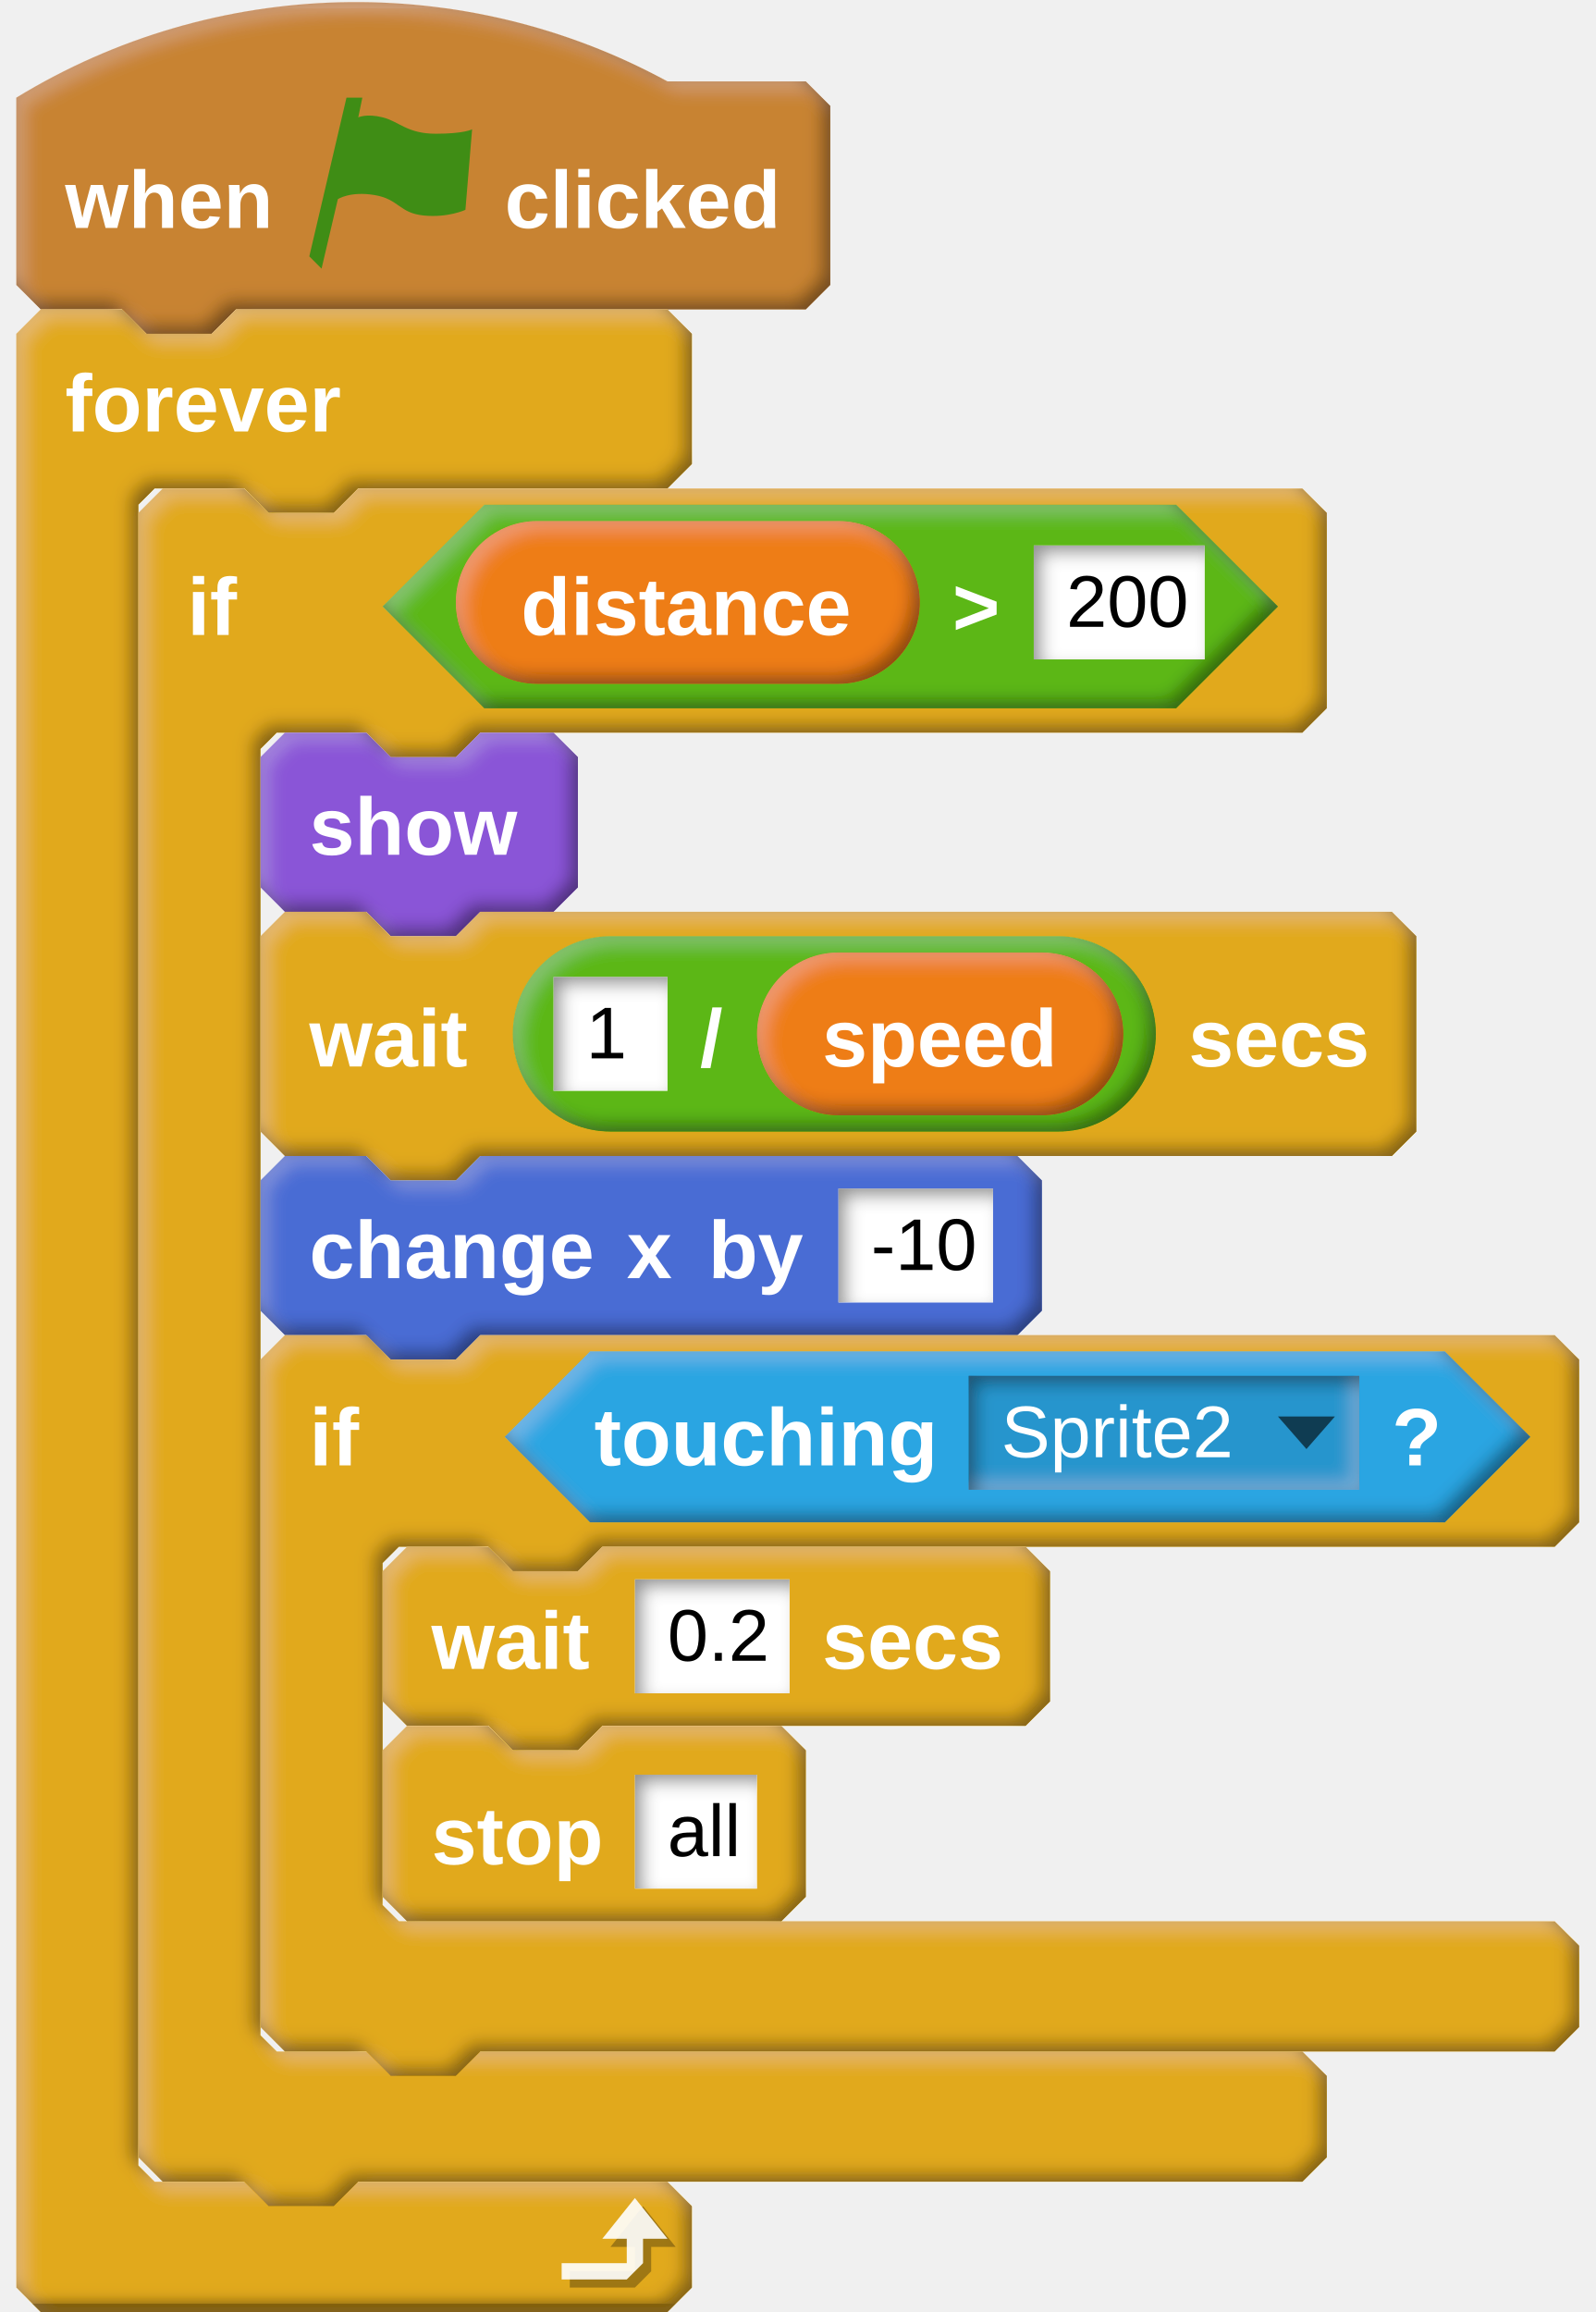
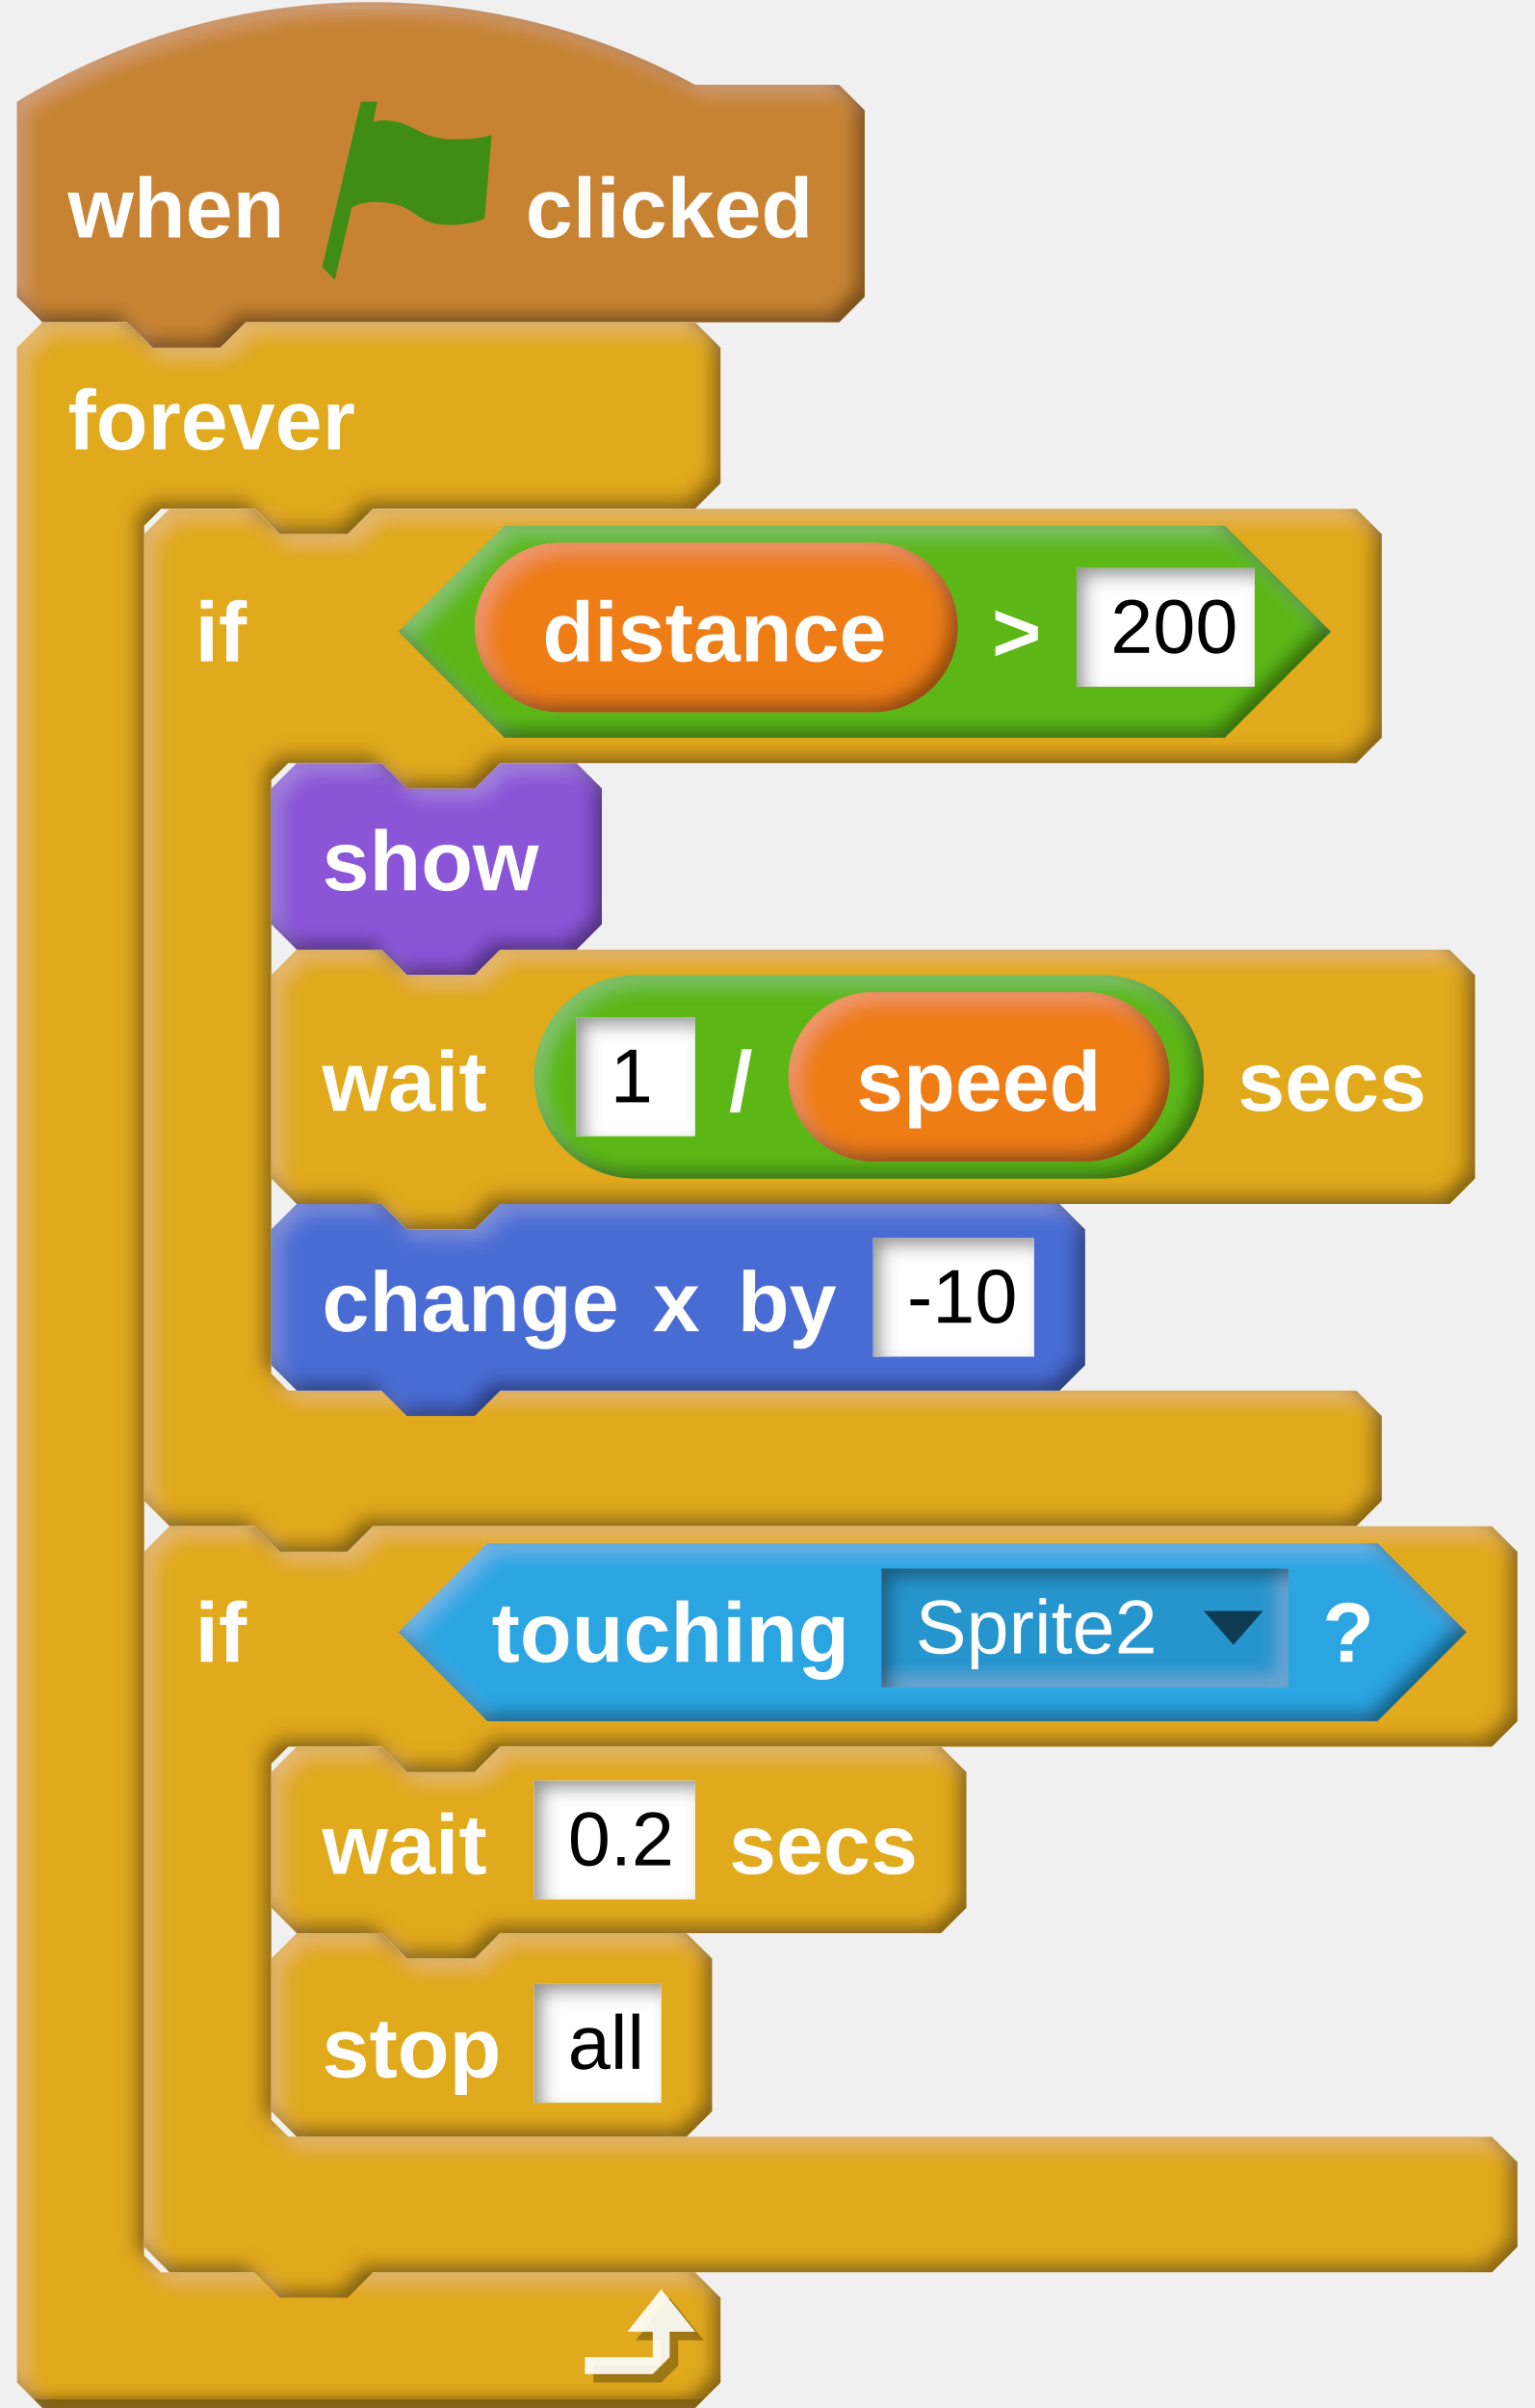
- <svg xmlns="http://www.w3.org/2000/svg" xmlns:xlink="http://www.w3.org/1999/xlink" version="1.1" width="196" height="284">
+ <svg xmlns="http://www.w3.org/2000/svg" xmlns:xlink="http://www.w3.org/1999/xlink" version="1.1" width="181" height="284">
  <defs>
    <filter id="bevelFilter" x0="-50%" y0="-50%" width="200%" height="200%">
      <feGaussianBlur result="blur-1" in="SourceAlpha" stdDeviation="1 1" />
      <feFlood result="flood-2" in="undefined" flood-color="#fff" flood-opacity="0.15" />
      <feOffset result="offset-3" in="blur-1" dx="1" dy="1" />
      <feComposite result="comp-4" operator="arithmetic" in="SourceAlpha" in2="offset-3" k2="1" k3="-1" />
      <feComposite result="comp-5" operator="in" in="flood-2" in2="comp-4" />
      <feFlood result="flood-6" in="undefined" flood-color="#000" flood-opacity="0.7" />
      <feOffset result="offset-7" in="blur-1" dx="-1" dy="-1" />
      <feComposite result="comp-8" operator="arithmetic" in="SourceAlpha" in2="offset-7" k2="1" k3="-1" />
      <feComposite result="comp-9" operator="in" in="flood-6" in2="comp-8" />
      <feMerge result="merge-10">
        <feMergeNode in="SourceGraphic" />
        <feMergeNode in="comp-5" />
        <feMergeNode in="comp-9" />
      </feMerge>
    </filter>
    <filter id="inputBevelFilter" x0="-50%" y0="-50%" width="200%" height="200%">
      <feGaussianBlur result="blur-1" in="SourceAlpha" stdDeviation="1 1" />
      <feFlood result="flood-2" in="undefined" flood-color="#fff" flood-opacity="0.15" />
      <feOffset result="offset-3" in="blur-1" dx="-1" dy="-1" />
      <feComposite result="comp-4" operator="arithmetic" in="SourceAlpha" in2="offset-3" k2="1" k3="-1" />
      <feComposite result="comp-5" operator="in" in="flood-2" in2="comp-4" />
      <feFlood result="flood-6" in="undefined" flood-color="#000" flood-opacity="0.7" />
      <feOffset result="offset-7" in="blur-1" dx="1" dy="1" />
      <feComposite result="comp-8" operator="arithmetic" in="SourceAlpha" in2="offset-7" k2="1" k3="-1" />
      <feComposite result="comp-9" operator="in" in="flood-6" in2="comp-8" />
      <feMerge result="merge-10">
        <feMergeNode in="SourceGraphic" />
        <feMergeNode in="comp-5" />
        <feMergeNode in="comp-9" />
      </feMerge>
    </filter>
    <filter id="inputDarkFilter" x0="-50%" y0="-50%" width="200%" height="200%">
      <feFlood result="flood-1" in="undefined" flood-color="#000" flood-opacity="0.2" />
      <feComposite result="comp-2" operator="in" in="flood-1" in2="SourceAlpha" />
      <feMerge result="merge-3">
        <feMergeNode in="SourceGraphic" />
        <feMergeNode in="comp-2" />
      </feMerge>
    </filter>
    <path d="M1.504 21L0 19.493 4.567 0h1.948l-.5 2.418s1.002-.502 3.006 0c2.006.503 3.008 2.01 6.517 2.01 3.508 0 4.463-.545 4.463-.545l-.823 9.892s-2.137 1.005-5.144.696c-3.007-.307-3.007-2.007-6.014-2.51-3.008-.502-4.512.503-4.512.503L1.504 21z" fill="#3f8d15" id="greenFlag" />
    <path d="M6.724 0C3.01 0 0 2.91 0 6.5c0 2.316 1.253 4.35 3.14 5.5H5.17v-1.256C3.364 10.126 2.07 8.46 2.07 6.5 2.07 4.015 4.152 2 6.723 2c1.14 0 2.184.396 2.993 1.053L8.31 4.13c-.45.344-.398.826.11 1.08L15 8.5 13.858.992c-.083-.547-.514-.714-.963-.37l-1.532 1.172A6.825 6.825 0 0 0 6.723 0z" fill="#fff" id="turnRight" />
    <path d="M3.637 1.794A6.825 6.825 0 0 1 8.277 0C11.99 0 15 2.91 15 6.5c0 2.316-1.253 4.35-3.14 5.5H9.83v-1.256c1.808-.618 3.103-2.285 3.103-4.244 0-2.485-2.083-4.5-4.654-4.5-1.14 0-2.184.396-2.993 1.053L6.69 4.13c.45.344.398.826-.11 1.08L0 8.5 1.142.992c.083-.547.514-.714.963-.37l1.532 1.172z" fill="#fff" id="turnLeft" />
    <path d="M0 0L4 4L0 8Z" fill="#111" id="addInput" />
    <path d="M4 0L4 8L0 4Z" fill="#111" id="delInput" />
    <g id="loopArrow">
      <path d="M8 0l2 -2l0 -3l3 0l-4 -5l-4 5l3 0l0 3l-8 0l0 2" fill="#000" opacity="0.3" />
      <path d="M8 0l2 -2l0 -3l3 0l-4 -5l-4 5l3 0l0 3l-8 0l0 2" fill="#fff" opacity="0.9" transform="translate(-1 -1)" />
    </g>
    <style>.sb-label{font-family:Lucida Grande,Verdana,Arial,DejaVu Sans,sans-serif;font-weight:700;fill:#fff;font-size:10px;word-spacing:+1px}.sb-obsolete{fill:#d42828}.sb-motion{fill:#4a6cd4}.sb-looks{fill:#8a55d7}.sb-sound{fill:#bb42c3}.sb-pen{fill:#0e9a6c}.sb-events{fill:#c88330}.sb-control{fill:#e1a91a}.sb-sensing{fill:#2ca5e2}.sb-operators{fill:#5cb712}.sb-variables{fill:#ee7d16}.sb-list{fill:#cc5b22}.sb-custom{fill:#632d99}.sb-custom-arg{fill:#5947b1}.sb-extension{fill:#4b4a60}.sb-grey{fill:#969696}.sb-bevel{filter:url(#bevelFilter)}.sb-input{filter:url(#inputBevelFilter)}.sb-input-number,.sb-input-number-dropdown,.sb-input-string{fill:#fff}.sb-literal-dropdown,.sb-literal-number,.sb-literal-number-dropdown,.sb-literal-string{font-weight:400;font-size:9px;word-spacing:0}.sb-literal-number,.sb-literal-number-dropdown,.sb-literal-string{fill:#000}.sb-darker{filter:url(#inputDarkFilter)}.sb-outline{stroke:#fff;stroke-opacity:.2;stroke-width:2;fill:none}.sb-define-hat-cap{stroke:#632d99;stroke-width:1;fill:#8e2ec2}.sb-comment{fill:#ffffa5;stroke:#d0d1d2;stroke-width:1}.sb-comment-line{fill:#ffff80}.sb-comment-label{font-family:Helevetica,Arial,DejaVu Sans,sans-serif;font-weight:700;fill:#5c5d5f;word-spacing:0;font-size:12px}</style>
  </defs>
  <g>
    <g transform="translate(0 0)">
      <g transform="translate(2 0)">
        <path d="M 0 12 L 0 12 A 80 80 0 0 1 80 10 L 97 10 L 100 13 L 100 35 L 97 38 L 27 38 L 24 41 L 16 41 L 13 38 L 3 38 L 0 35 Z" class="sb-events sb-bevel" />
        <text x="0" y="10" class="sb-label " transform="translate(6 18)">when</text>
        <use xlink:href="#greenFlag" transform="translate(36 12)" />
        <text x="0" y="10" class="sb-label " transform="translate(60 18)">clicked</text>
      </g>
      <g transform="translate(2 38)">
        <path d="M 0 3 L 3 0 L 13 0 L 16 3 L 24 3 L 27 0 L 80 0 L 83 3 L 83 19 L 80 22 L 42 22 L 39 25 L 31 25 L 28 22 L 17 22 L 15 24 L 15 228 L 17 230 L 80 230 L 83 233 L 83 243 L 80 246 L 3 246 L 0 243" class="sb-control sb-bevel" />
        <text x="0" y="10" class="sb-label " transform="translate(6 5)">forever</text>
        <use xlink:href="#loopArrow" transform="translate(68 243)" />
        <g transform="translate(15 22)">
          <g transform="translate(0 0)">
-             <path d="M 0 3 L 3 0 L 13 0 L 16 3 L 24 3 L 27 0 L 143 0 L 146 3 L 146 27 L 143 30 L 42 30 L 39 33 L 31 33 L 28 30 L 17 30 L 15 32 L 15 190 L 17 192 L 143 192 L 146 195 L 146 205 L 143 208 L 27 208 L 24 211 L 16 211 L 13 208 L 3 208 L 0 205" class="sb-control sb-bevel" />
+             <path d="M 0 3 L 3 0 L 13 0 L 16 3 L 24 3 L 27 0 L 143 0 L 146 3 L 146 27 L 143 30 L 42 30 L 39 33 L 31 33 L 28 30 L 17 30 L 15 32 L 15 102 L 17 104 L 143 104 L 146 107 L 146 117 L 143 120 L 27 120 L 24 123 L 16 123 L 13 120 L 3 120 L 0 117" class="sb-control sb-bevel" />
            <text x="0" y="10" class="sb-label " transform="translate(6 8)">if</text>
            <g transform="translate(30 2)">
              <path d="M 12.5 0 L 97.5 0 110 12.5 L 110 12.5 97.5 25 L 12.5 25 0 12.5 L 0 12.5 12.5 0 Z" class="sb-operators sb-bevel" />
              <g transform="translate(9 2)">
                <path d="M 10 0 L 47 0 A 10 10 0 0 1 47 20 L 10 20 A 10 10 0 0 1 10 0 Z" class="sb-variables sb-bevel" />
                <text x="0" y="10" class="sb-label " transform="translate(8 4)">distance</text>
              </g>
              <text x="0" y="10" class="sb-label " transform="translate(70 6)">&gt;</text>
              <g transform="translate(80 5)">
                <rect x="0" y="0" width="21" height="14" class="sb-input sb-input-string" />
                <text x="0" y="10" class="sb-label sb-literal-string" transform="translate(4 0)">200</text>
              </g>
            </g>
            <g transform="translate(15 30)">
              <g transform="translate(0 0)">
                <path d="M 0 3 L 3 0 L 13 0 L 16 3 L 24 3 L 27 0 L 36 0 L 39 3 L 39 19 L 36 22 L 27 22 L 24 25 L 16 25 L 13 22 L 3 22 L 0 19 Z" class="sb-looks sb-bevel" />
                <text x="0" y="10" class="sb-label " transform="translate(6 5)">show</text>
              </g>
              <g transform="translate(0 22)">
                <path d="M 0 3 L 3 0 L 13 0 L 16 3 L 24 3 L 27 0 L 139 0 L 142 3 L 142 27 L 139 30 L 27 30 L 24 33 L 16 33 L 13 30 L 3 30 L 0 27 Z" class="sb-control sb-bevel" />
                <text x="0" y="10" class="sb-label " transform="translate(6 9)">wait</text>
                <g transform="translate(31 3)">
                  <path d="M 12 0 L 67 0 A 12 12 0 0 1 67 24 L 12 24 A 12 12 0 0 1 12 0 Z" class="sb-operators sb-bevel" />
                  <g transform="translate(5 5)">
                    <rect x="0" y="0" width="14" height="14" class="sb-input sb-input-string" />
                    <text x="0" y="10" class="sb-label sb-literal-string" transform="translate(4 0)">1</text>
                  </g>
                  <text x="0" y="10" class="sb-label " transform="translate(23 6)">/</text>
                  <g transform="translate(30 2)">
                    <path d="M 10 0 L 35 0 A 10 10 0 0 1 35 20 L 10 20 A 10 10 0 0 1 10 0 Z" class="sb-variables sb-bevel" />
                    <text x="0" y="10" class="sb-label " transform="translate(8 4)">speed</text>
                  </g>
                </g>
                <text x="0" y="10" class="sb-label " transform="translate(114 9)">secs</text>
              </g>
              <g transform="translate(0 52)">
                <path d="M 0 3 L 3 0 L 13 0 L 16 3 L 24 3 L 27 0 L 93 0 L 96 3 L 96 19 L 93 22 L 27 22 L 24 25 L 16 25 L 13 22 L 3 22 L 0 19 Z" class="sb-motion sb-bevel" />
                <text x="0" y="10" class="sb-label " transform="translate(6 5)">change</text>
                <text x="0" y="10" class="sb-label " transform="translate(45 5)">x</text>
                <text x="0" y="10" class="sb-label " transform="translate(55 5)">by</text>
                <g transform="translate(71 4)">
                  <rect x="0" y="0" width="19" height="14" class="sb-input sb-input-string" />
                  <text x="0" y="10" class="sb-label sb-literal-string" transform="translate(4 0)">-10</text>
                </g>
              </g>
-               <g transform="translate(0 74)">
-                 <path d="M 0 3 L 3 0 L 13 0 L 16 3 L 24 3 L 27 0 L 159 0 L 162 3 L 162 23 L 159 26 L 42 26 L 39 29 L 31 29 L 28 26 L 17 26 L 15 28 L 15 70 L 17 72 L 159 72 L 162 75 L 162 85 L 159 88 L 27 88 L 24 91 L 16 91 L 13 88 L 3 88 L 0 85" class="sb-control sb-bevel" />
-                 <text x="0" y="10" class="sb-label " transform="translate(6 6)">if</text>
-                 <g transform="translate(30 2)">
-                   <path d="M 10.5 0 L 115.5 0 126 10.5 L 126 10.5 115.5 21 L 10.5 21 0 10.5 L 0 10.5 10.5 0 Z" class="sb-sensing sb-bevel" />
-                   <text x="0" y="10" class="sb-label " transform="translate(11 4)">touching</text>
-                   <g transform="translate(57 3)">
-                     <g width="48" height="14" class="sb-input sb-input-dropdown">
-                       <rect x="0" y="0" width="48" height="14" class="sb-sensing sb-darker" />
-                     </g>
-                     <text x="0" y="10" class="sb-label sb-literal-dropdown" transform="translate(4 0)">Sprite2</text>
-                     <polygon points="7 0 3.5 4 0 0" fill="#000" opacity="0.6" transform="translate(38 5)" />
-                   </g>
-                   <text x="0" y="10" class="sb-label " transform="translate(109 4)">?</text>
+             </g>
+           </g>
+           <g transform="translate(0 120)">
+             <path d="M 0 3 L 3 0 L 13 0 L 16 3 L 24 3 L 27 0 L 159 0 L 162 3 L 162 23 L 159 26 L 42 26 L 39 29 L 31 29 L 28 26 L 17 26 L 15 28 L 15 70 L 17 72 L 159 72 L 162 75 L 162 85 L 159 88 L 27 88 L 24 91 L 16 91 L 13 88 L 3 88 L 0 85" class="sb-control sb-bevel" />
+             <text x="0" y="10" class="sb-label " transform="translate(6 6)">if</text>
+             <g transform="translate(30 2)">
+               <path d="M 10.5 0 L 115.5 0 126 10.5 L 126 10.5 115.5 21 L 10.5 21 0 10.5 L 0 10.5 10.5 0 Z" class="sb-sensing sb-bevel" />
+               <text x="0" y="10" class="sb-label " transform="translate(11 4)">touching</text>
+               <g transform="translate(57 3)">
+                 <g width="48" height="14" class="sb-input sb-input-dropdown">
+                   <rect x="0" y="0" width="48" height="14" class="sb-sensing sb-darker" />
                </g>
-                 <g transform="translate(15 26)">
-                   <g transform="translate(0 0)">
-                     <path d="M 0 3 L 3 0 L 13 0 L 16 3 L 24 3 L 27 0 L 79 0 L 82 3 L 82 19 L 79 22 L 27 22 L 24 25 L 16 25 L 13 22 L 3 22 L 0 19 Z" class="sb-control sb-bevel" />
-                     <text x="0" y="10" class="sb-label " transform="translate(6 5)">wait</text>
-                     <g transform="translate(31 4)">
-                       <rect x="0" y="0" width="19" height="14" class="sb-input sb-input-string" />
-                       <text x="0" y="10" class="sb-label sb-literal-string" transform="translate(4 0)">0.2</text>
-                     </g>
-                     <text x="0" y="10" class="sb-label " transform="translate(54 5)">secs</text>
-                   </g>
-                   <g transform="translate(0 22)">
-                     <path d="M 0 3 L 3 0 L 13 0 L 16 3 L 24 3 L 27 0 L 49 0 L 52 3 L 52 21 L 49 24 L 3 24 L 0 21 Z" class="sb-control sb-bevel" />
-                     <text x="0" y="10" class="sb-label " transform="translate(6 7)">stop</text>
-                     <g transform="translate(31 6)">
-                       <rect x="0" y="0" width="15" height="14" class="sb-input sb-input-string" />
-                       <text x="0" y="10" class="sb-label sb-literal-string" transform="translate(4 0)">all</text>
-                     </g>
-                   </g>
+                 <text x="0" y="10" class="sb-label sb-literal-dropdown" transform="translate(4 0)">Sprite2</text>
+                 <polygon points="7 0 3.5 4 0 0" fill="#000" opacity="0.6" transform="translate(38 5)" />
+               </g>
+               <text x="0" y="10" class="sb-label " transform="translate(109 4)">?</text>
+             </g>
+             <g transform="translate(15 26)">
+               <g transform="translate(0 0)">
+                 <path d="M 0 3 L 3 0 L 13 0 L 16 3 L 24 3 L 27 0 L 79 0 L 82 3 L 82 19 L 79 22 L 27 22 L 24 25 L 16 25 L 13 22 L 3 22 L 0 19 Z" class="sb-control sb-bevel" />
+                 <text x="0" y="10" class="sb-label " transform="translate(6 5)">wait</text>
+                 <g transform="translate(31 4)">
+                   <rect x="0" y="0" width="19" height="14" class="sb-input sb-input-string" />
+                   <text x="0" y="10" class="sb-label sb-literal-string" transform="translate(4 0)">0.2</text>
+                 </g>
+                 <text x="0" y="10" class="sb-label " transform="translate(54 5)">secs</text>
+               </g>
+               <g transform="translate(0 22)">
+                 <path d="M 0 3 L 3 0 L 13 0 L 16 3 L 24 3 L 27 0 L 49 0 L 52 3 L 52 21 L 49 24 L 3 24 L 0 21 Z" class="sb-control sb-bevel" />
+                 <text x="0" y="10" class="sb-label " transform="translate(6 7)">stop</text>
+                 <g transform="translate(31 6)">
+                   <rect x="0" y="0" width="15" height="14" class="sb-input sb-input-string" />
+                   <text x="0" y="10" class="sb-label sb-literal-string" transform="translate(4 0)">all</text>
                </g>
              </g>
            </g>
          </g>
        </g>
      </g>
    </g>
  </g>
</svg>
